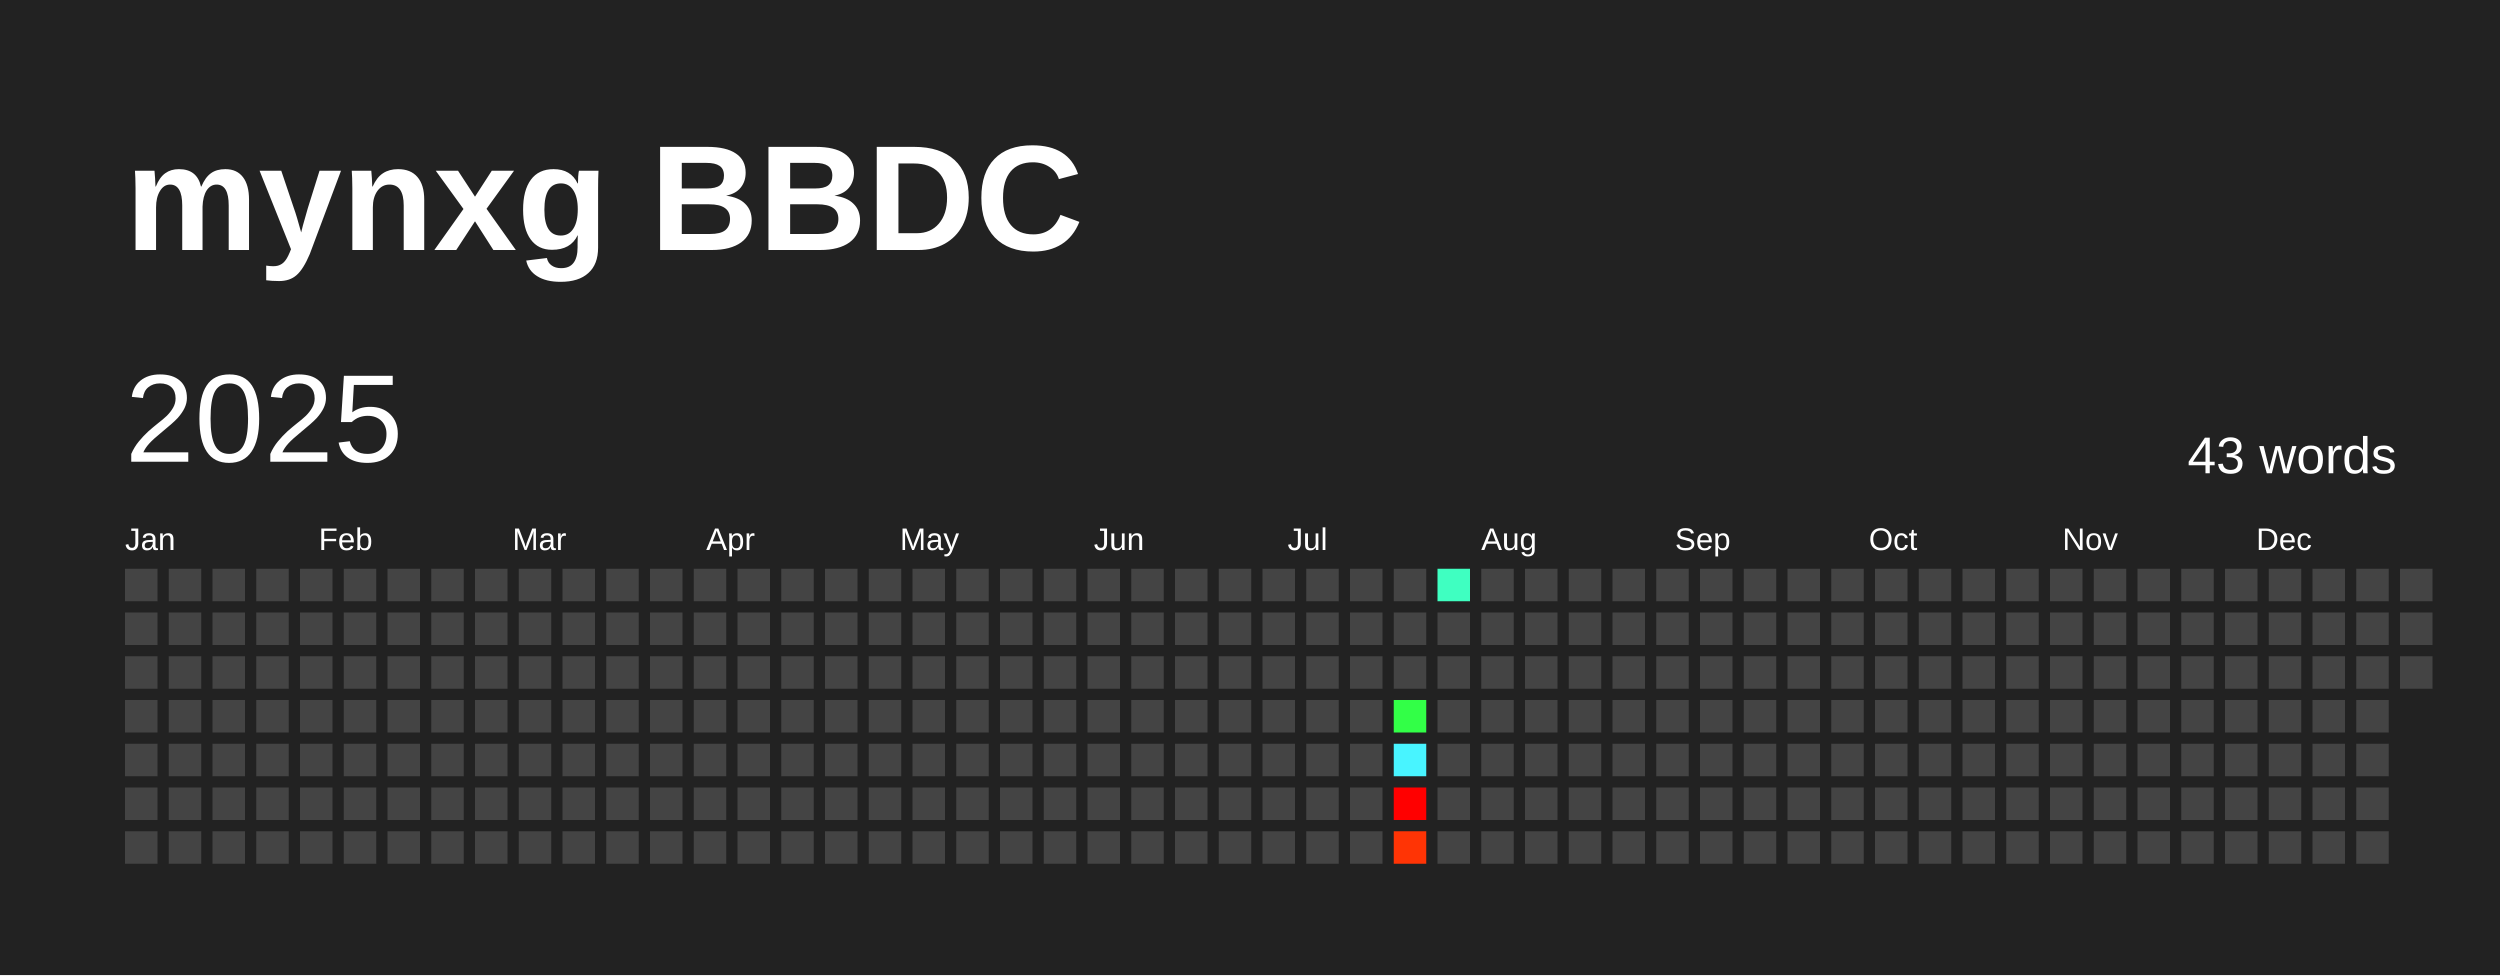
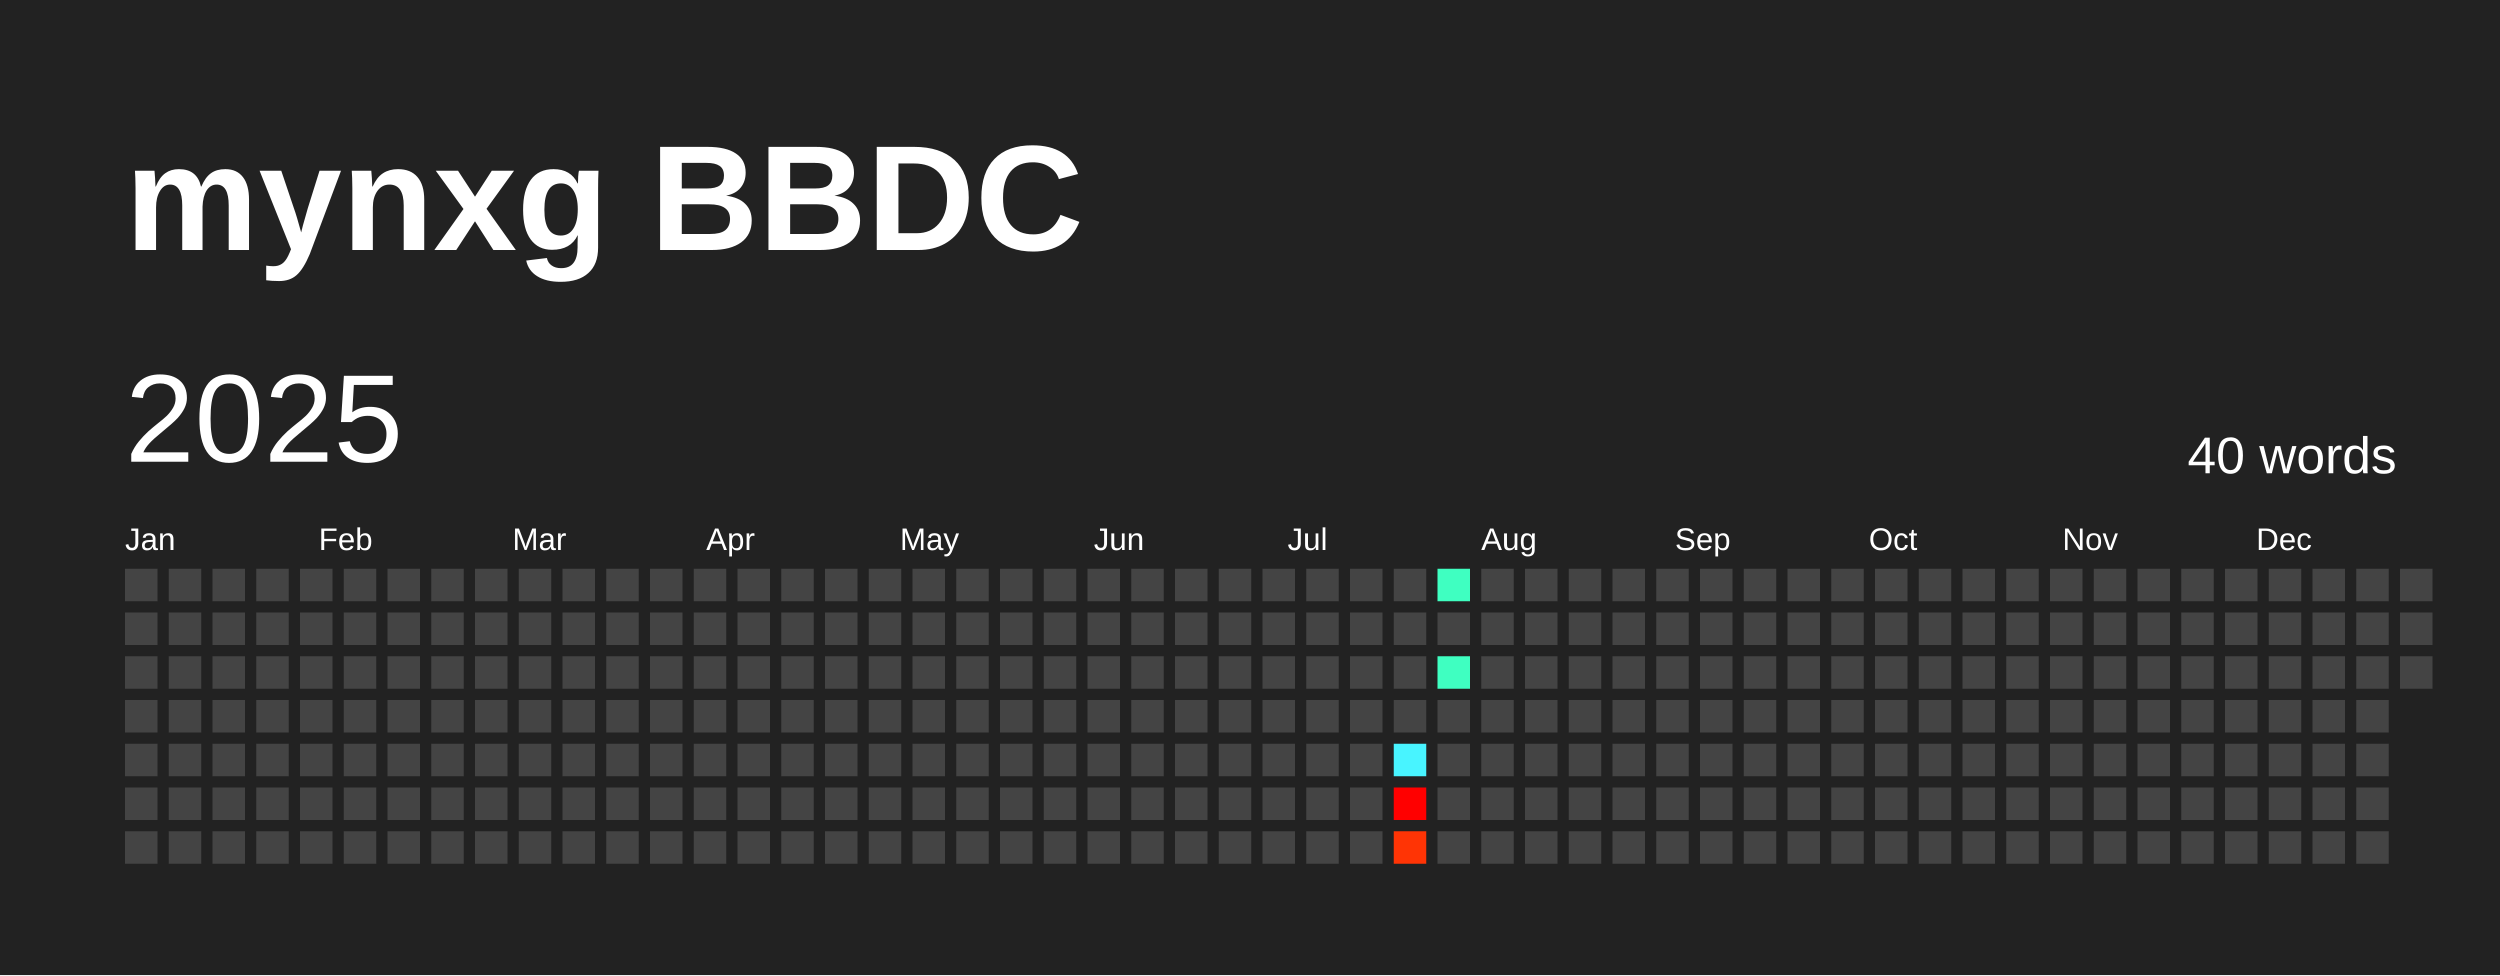
<svg xmlns="http://www.w3.org/2000/svg" baseProfile="full" height="78mm" version="1.1" viewBox="0,0,200,78" width="200mm">
  <defs />
  <rect fill="#222222" height="78" width="200" x="0" y="0" />
  <text fill="#FFFFFF" style="font-size:12px; font-family:Arial; font-weight:bold;" x="10" y="20">mynxg BBDC</text>
  <text dominant-baseline="hanging" fill="#FFFFFF" style="font-size:10.0px; font-family:Arial;" x="10" y="30">2025</text>
-   <text dominant-baseline="hanging" fill="#FFFFFF" style="font-size:4.125px; font-family:Arial;" x="175" y="35">43 words</text>
+   <text dominant-baseline="hanging" fill="#FFFFFF" style="font-size:4.125px; font-family:Arial;" x="175" y="35">40 words</text>
  <text fill="#FFFFFF" style="font-size:2.5px; font-family:Arial" x="10.0" y="44">Jan</text>
  <text fill="#FFFFFF" style="font-size:2.5px; font-family:Arial" x="25.5" y="44">Feb</text>
  <text fill="#FFFFFF" style="font-size:2.5px; font-family:Arial" x="41.0" y="44">Mar</text>
  <text fill="#FFFFFF" style="font-size:2.5px; font-family:Arial" x="56.5" y="44">Apr</text>
  <text fill="#FFFFFF" style="font-size:2.5px; font-family:Arial" x="72.0" y="44">May</text>
  <text fill="#FFFFFF" style="font-size:2.5px; font-family:Arial" x="87.5" y="44">Jun</text>
  <text fill="#FFFFFF" style="font-size:2.5px; font-family:Arial" x="103.0" y="44">Jul</text>
  <text fill="#FFFFFF" style="font-size:2.5px; font-family:Arial" x="118.5" y="44">Aug</text>
  <text fill="#FFFFFF" style="font-size:2.5px; font-family:Arial" x="134.0" y="44">Sep</text>
  <text fill="#FFFFFF" style="font-size:2.5px; font-family:Arial" x="149.5" y="44">Oct</text>
  <text fill="#FFFFFF" style="font-size:2.5px; font-family:Arial" x="165.0" y="44">Nov</text>
  <text fill="#FFFFFF" style="font-size:2.5px; font-family:Arial" x="180.5" y="44">Dec</text>
  <rect fill="#444444" height="2.6" width="2.6" x="10.0" y="45.5" />
  <rect fill="#444444" height="2.6" width="2.6" x="10.0" y="49.0" />
  <rect fill="#444444" height="2.6" width="2.6" x="10.0" y="52.5" />
  <rect fill="#444444" height="2.6" width="2.6" x="10.0" y="56.0" />
  <rect fill="#444444" height="2.6" width="2.6" x="10.0" y="59.5" />
  <rect fill="#444444" height="2.6" width="2.6" x="10.0" y="63.0" />
  <rect fill="#444444" height="2.6" width="2.6" x="10.0" y="66.5" />
  <rect fill="#444444" height="2.6" width="2.6" x="13.5" y="45.5" />
  <rect fill="#444444" height="2.6" width="2.6" x="13.5" y="49.0" />
  <rect fill="#444444" height="2.6" width="2.6" x="13.5" y="52.5" />
  <rect fill="#444444" height="2.6" width="2.6" x="13.5" y="56.0" />
  <rect fill="#444444" height="2.6" width="2.6" x="13.5" y="59.5" />
  <rect fill="#444444" height="2.6" width="2.6" x="13.5" y="63.0" />
  <rect fill="#444444" height="2.6" width="2.6" x="13.5" y="66.5" />
  <rect fill="#444444" height="2.6" width="2.6" x="17.0" y="45.5" />
  <rect fill="#444444" height="2.6" width="2.6" x="17.0" y="49.0" />
  <rect fill="#444444" height="2.6" width="2.6" x="17.0" y="52.5" />
  <rect fill="#444444" height="2.6" width="2.6" x="17.0" y="56.0" />
  <rect fill="#444444" height="2.6" width="2.6" x="17.0" y="59.5" />
  <rect fill="#444444" height="2.6" width="2.6" x="17.0" y="63.0" />
  <rect fill="#444444" height="2.6" width="2.6" x="17.0" y="66.5" />
  <rect fill="#444444" height="2.6" width="2.6" x="20.5" y="45.5" />
  <rect fill="#444444" height="2.6" width="2.6" x="20.5" y="49.0" />
  <rect fill="#444444" height="2.6" width="2.6" x="20.5" y="52.5" />
  <rect fill="#444444" height="2.6" width="2.6" x="20.5" y="56.0" />
  <rect fill="#444444" height="2.6" width="2.6" x="20.5" y="59.5" />
  <rect fill="#444444" height="2.6" width="2.6" x="20.5" y="63.0" />
  <rect fill="#444444" height="2.6" width="2.6" x="20.5" y="66.5" />
  <rect fill="#444444" height="2.6" width="2.6" x="24.0" y="45.5" />
  <rect fill="#444444" height="2.6" width="2.6" x="24.0" y="49.0" />
  <rect fill="#444444" height="2.6" width="2.6" x="24.0" y="52.5" />
  <rect fill="#444444" height="2.6" width="2.6" x="24.0" y="56.0" />
  <rect fill="#444444" height="2.6" width="2.6" x="24.0" y="59.5" />
  <rect fill="#444444" height="2.6" width="2.6" x="24.0" y="63.0" />
  <rect fill="#444444" height="2.6" width="2.6" x="24.0" y="66.5" />
  <rect fill="#444444" height="2.6" width="2.6" x="27.5" y="45.5" />
  <rect fill="#444444" height="2.6" width="2.6" x="27.5" y="49.0" />
  <rect fill="#444444" height="2.6" width="2.6" x="27.5" y="52.5" />
  <rect fill="#444444" height="2.6" width="2.6" x="27.5" y="56.0" />
  <rect fill="#444444" height="2.6" width="2.6" x="27.5" y="59.5" />
  <rect fill="#444444" height="2.6" width="2.6" x="27.5" y="63.0" />
  <rect fill="#444444" height="2.6" width="2.6" x="27.5" y="66.5" />
  <rect fill="#444444" height="2.6" width="2.6" x="31.0" y="45.5" />
  <rect fill="#444444" height="2.6" width="2.6" x="31.0" y="49.0" />
  <rect fill="#444444" height="2.6" width="2.6" x="31.0" y="52.5" />
  <rect fill="#444444" height="2.6" width="2.6" x="31.0" y="56.0" />
  <rect fill="#444444" height="2.6" width="2.6" x="31.0" y="59.5" />
  <rect fill="#444444" height="2.6" width="2.6" x="31.0" y="63.0" />
  <rect fill="#444444" height="2.6" width="2.6" x="31.0" y="66.5" />
  <rect fill="#444444" height="2.6" width="2.6" x="34.5" y="45.5" />
  <rect fill="#444444" height="2.6" width="2.6" x="34.5" y="49.0" />
  <rect fill="#444444" height="2.6" width="2.6" x="34.5" y="52.5" />
  <rect fill="#444444" height="2.6" width="2.6" x="34.5" y="56.0" />
  <rect fill="#444444" height="2.6" width="2.6" x="34.5" y="59.5" />
  <rect fill="#444444" height="2.6" width="2.6" x="34.5" y="63.0" />
  <rect fill="#444444" height="2.6" width="2.6" x="34.5" y="66.5" />
  <rect fill="#444444" height="2.6" width="2.6" x="38.0" y="45.5" />
  <rect fill="#444444" height="2.6" width="2.6" x="38.0" y="49.0" />
  <rect fill="#444444" height="2.6" width="2.6" x="38.0" y="52.5" />
  <rect fill="#444444" height="2.6" width="2.6" x="38.0" y="56.0" />
  <rect fill="#444444" height="2.6" width="2.6" x="38.0" y="59.5" />
  <rect fill="#444444" height="2.6" width="2.6" x="38.0" y="63.0" />
  <rect fill="#444444" height="2.6" width="2.6" x="38.0" y="66.5" />
  <rect fill="#444444" height="2.6" width="2.6" x="41.5" y="45.5" />
  <rect fill="#444444" height="2.6" width="2.6" x="41.5" y="49.0" />
  <rect fill="#444444" height="2.6" width="2.6" x="41.5" y="52.5" />
  <rect fill="#444444" height="2.6" width="2.6" x="41.5" y="56.0" />
  <rect fill="#444444" height="2.6" width="2.6" x="41.5" y="59.5" />
  <rect fill="#444444" height="2.6" width="2.6" x="41.5" y="63.0" />
  <rect fill="#444444" height="2.6" width="2.6" x="41.5" y="66.5" />
  <rect fill="#444444" height="2.6" width="2.6" x="45.0" y="45.5" />
  <rect fill="#444444" height="2.6" width="2.6" x="45.0" y="49.0" />
  <rect fill="#444444" height="2.6" width="2.6" x="45.0" y="52.5" />
  <rect fill="#444444" height="2.6" width="2.6" x="45.0" y="56.0" />
  <rect fill="#444444" height="2.6" width="2.6" x="45.0" y="59.5" />
  <rect fill="#444444" height="2.6" width="2.6" x="45.0" y="63.0" />
  <rect fill="#444444" height="2.6" width="2.6" x="45.0" y="66.5" />
  <rect fill="#444444" height="2.6" width="2.6" x="48.5" y="45.5" />
  <rect fill="#444444" height="2.6" width="2.6" x="48.5" y="49.0" />
  <rect fill="#444444" height="2.6" width="2.6" x="48.5" y="52.5" />
  <rect fill="#444444" height="2.6" width="2.6" x="48.5" y="56.0" />
  <rect fill="#444444" height="2.6" width="2.6" x="48.5" y="59.5" />
  <rect fill="#444444" height="2.6" width="2.6" x="48.5" y="63.0" />
  <rect fill="#444444" height="2.6" width="2.6" x="48.5" y="66.5" />
  <rect fill="#444444" height="2.6" width="2.6" x="52.0" y="45.5" />
  <rect fill="#444444" height="2.6" width="2.6" x="52.0" y="49.0" />
  <rect fill="#444444" height="2.6" width="2.6" x="52.0" y="52.5" />
  <rect fill="#444444" height="2.6" width="2.6" x="52.0" y="56.0" />
  <rect fill="#444444" height="2.6" width="2.6" x="52.0" y="59.5" />
  <rect fill="#444444" height="2.6" width="2.6" x="52.0" y="63.0" />
  <rect fill="#444444" height="2.6" width="2.6" x="52.0" y="66.5" />
  <rect fill="#444444" height="2.6" width="2.6" x="55.5" y="45.5" />
  <rect fill="#444444" height="2.6" width="2.6" x="55.5" y="49.0" />
  <rect fill="#444444" height="2.6" width="2.6" x="55.5" y="52.5" />
  <rect fill="#444444" height="2.6" width="2.6" x="55.5" y="56.0" />
  <rect fill="#444444" height="2.6" width="2.6" x="55.5" y="59.5" />
  <rect fill="#444444" height="2.6" width="2.6" x="55.5" y="63.0" />
  <rect fill="#444444" height="2.6" width="2.6" x="55.5" y="66.5" />
  <rect fill="#444444" height="2.6" width="2.6" x="59.0" y="45.5" />
  <rect fill="#444444" height="2.6" width="2.6" x="59.0" y="49.0" />
  <rect fill="#444444" height="2.6" width="2.6" x="59.0" y="52.5" />
  <rect fill="#444444" height="2.6" width="2.6" x="59.0" y="56.0" />
  <rect fill="#444444" height="2.6" width="2.6" x="59.0" y="59.5" />
  <rect fill="#444444" height="2.6" width="2.6" x="59.0" y="63.0" />
  <rect fill="#444444" height="2.6" width="2.6" x="59.0" y="66.5" />
  <rect fill="#444444" height="2.6" width="2.6" x="62.5" y="45.5" />
  <rect fill="#444444" height="2.6" width="2.6" x="62.5" y="49.0" />
  <rect fill="#444444" height="2.6" width="2.6" x="62.5" y="52.5" />
  <rect fill="#444444" height="2.6" width="2.6" x="62.5" y="56.0" />
  <rect fill="#444444" height="2.6" width="2.6" x="62.5" y="59.5" />
  <rect fill="#444444" height="2.6" width="2.6" x="62.5" y="63.0" />
  <rect fill="#444444" height="2.6" width="2.6" x="62.5" y="66.5" />
  <rect fill="#444444" height="2.6" width="2.6" x="66.0" y="45.5" />
  <rect fill="#444444" height="2.6" width="2.6" x="66.0" y="49.0" />
  <rect fill="#444444" height="2.6" width="2.6" x="66.0" y="52.5" />
  <rect fill="#444444" height="2.6" width="2.6" x="66.0" y="56.0" />
  <rect fill="#444444" height="2.6" width="2.6" x="66.0" y="59.5" />
  <rect fill="#444444" height="2.6" width="2.6" x="66.0" y="63.0" />
  <rect fill="#444444" height="2.6" width="2.6" x="66.0" y="66.5" />
  <rect fill="#444444" height="2.6" width="2.6" x="69.5" y="45.5" />
  <rect fill="#444444" height="2.6" width="2.6" x="69.5" y="49.0" />
  <rect fill="#444444" height="2.6" width="2.6" x="69.5" y="52.5" />
  <rect fill="#444444" height="2.6" width="2.6" x="69.5" y="56.0" />
  <rect fill="#444444" height="2.6" width="2.6" x="69.5" y="59.5" />
  <rect fill="#444444" height="2.6" width="2.6" x="69.5" y="63.0" />
  <rect fill="#444444" height="2.6" width="2.6" x="69.5" y="66.5" />
  <rect fill="#444444" height="2.6" width="2.6" x="73.0" y="45.5" />
  <rect fill="#444444" height="2.6" width="2.6" x="73.0" y="49.0" />
  <rect fill="#444444" height="2.6" width="2.6" x="73.0" y="52.5" />
  <rect fill="#444444" height="2.6" width="2.6" x="73.0" y="56.0" />
  <rect fill="#444444" height="2.6" width="2.6" x="73.0" y="59.5" />
  <rect fill="#444444" height="2.6" width="2.6" x="73.0" y="63.0" />
  <rect fill="#444444" height="2.6" width="2.6" x="73.0" y="66.5" />
  <rect fill="#444444" height="2.6" width="2.6" x="76.5" y="45.5" />
  <rect fill="#444444" height="2.6" width="2.6" x="76.5" y="49.0" />
  <rect fill="#444444" height="2.6" width="2.6" x="76.5" y="52.5" />
  <rect fill="#444444" height="2.6" width="2.6" x="76.5" y="56.0" />
  <rect fill="#444444" height="2.6" width="2.6" x="76.5" y="59.5" />
  <rect fill="#444444" height="2.6" width="2.6" x="76.5" y="63.0" />
  <rect fill="#444444" height="2.6" width="2.6" x="76.5" y="66.5" />
  <rect fill="#444444" height="2.6" width="2.6" x="80.0" y="45.5" />
  <rect fill="#444444" height="2.6" width="2.6" x="80.0" y="49.0" />
  <rect fill="#444444" height="2.6" width="2.6" x="80.0" y="52.5" />
  <rect fill="#444444" height="2.6" width="2.6" x="80.0" y="56.0" />
  <rect fill="#444444" height="2.6" width="2.6" x="80.0" y="59.5" />
  <rect fill="#444444" height="2.6" width="2.6" x="80.0" y="63.0" />
  <rect fill="#444444" height="2.6" width="2.6" x="80.0" y="66.5" />
  <rect fill="#444444" height="2.6" width="2.6" x="83.5" y="45.5" />
  <rect fill="#444444" height="2.6" width="2.6" x="83.5" y="49.0" />
  <rect fill="#444444" height="2.6" width="2.6" x="83.5" y="52.5" />
  <rect fill="#444444" height="2.6" width="2.6" x="83.5" y="56.0" />
  <rect fill="#444444" height="2.6" width="2.6" x="83.5" y="59.5" />
  <rect fill="#444444" height="2.6" width="2.6" x="83.5" y="63.0" />
  <rect fill="#444444" height="2.6" width="2.6" x="83.5" y="66.5" />
  <rect fill="#444444" height="2.6" width="2.6" x="87.0" y="45.5" />
  <rect fill="#444444" height="2.6" width="2.6" x="87.0" y="49.0" />
  <rect fill="#444444" height="2.6" width="2.6" x="87.0" y="52.5" />
  <rect fill="#444444" height="2.6" width="2.6" x="87.0" y="56.0" />
  <rect fill="#444444" height="2.6" width="2.6" x="87.0" y="59.5" />
  <rect fill="#444444" height="2.6" width="2.6" x="87.0" y="63.0" />
  <rect fill="#444444" height="2.6" width="2.6" x="87.0" y="66.5" />
  <rect fill="#444444" height="2.6" width="2.6" x="90.5" y="45.5" />
  <rect fill="#444444" height="2.6" width="2.6" x="90.5" y="49.0" />
  <rect fill="#444444" height="2.6" width="2.6" x="90.5" y="52.5" />
  <rect fill="#444444" height="2.6" width="2.6" x="90.5" y="56.0" />
  <rect fill="#444444" height="2.6" width="2.6" x="90.5" y="59.5" />
  <rect fill="#444444" height="2.6" width="2.6" x="90.5" y="63.0" />
  <rect fill="#444444" height="2.6" width="2.6" x="90.5" y="66.5" />
  <rect fill="#444444" height="2.6" width="2.6" x="94.0" y="45.5" />
  <rect fill="#444444" height="2.6" width="2.6" x="94.0" y="49.0" />
  <rect fill="#444444" height="2.6" width="2.6" x="94.0" y="52.5" />
  <rect fill="#444444" height="2.6" width="2.6" x="94.0" y="56.0" />
  <rect fill="#444444" height="2.6" width="2.6" x="94.0" y="59.5" />
  <rect fill="#444444" height="2.6" width="2.6" x="94.0" y="63.0" />
  <rect fill="#444444" height="2.6" width="2.6" x="94.0" y="66.5" />
  <rect fill="#444444" height="2.6" width="2.6" x="97.5" y="45.5" />
  <rect fill="#444444" height="2.6" width="2.6" x="97.5" y="49.0" />
  <rect fill="#444444" height="2.6" width="2.6" x="97.5" y="52.5" />
  <rect fill="#444444" height="2.6" width="2.6" x="97.5" y="56.0" />
  <rect fill="#444444" height="2.6" width="2.6" x="97.5" y="59.5" />
  <rect fill="#444444" height="2.6" width="2.6" x="97.5" y="63.0" />
  <rect fill="#444444" height="2.6" width="2.6" x="97.5" y="66.5" />
  <rect fill="#444444" height="2.6" width="2.6" x="101.0" y="45.5" />
  <rect fill="#444444" height="2.6" width="2.6" x="101.0" y="49.0" />
  <rect fill="#444444" height="2.6" width="2.6" x="101.0" y="52.5" />
  <rect fill="#444444" height="2.6" width="2.6" x="101.0" y="56.0" />
  <rect fill="#444444" height="2.6" width="2.6" x="101.0" y="59.5" />
  <rect fill="#444444" height="2.6" width="2.6" x="101.0" y="63.0" />
  <rect fill="#444444" height="2.6" width="2.6" x="101.0" y="66.5" />
  <rect fill="#444444" height="2.6" width="2.6" x="104.5" y="45.5" />
  <rect fill="#444444" height="2.6" width="2.6" x="104.5" y="49.0" />
  <rect fill="#444444" height="2.6" width="2.6" x="104.5" y="52.5" />
  <rect fill="#444444" height="2.6" width="2.6" x="104.5" y="56.0" />
  <rect fill="#444444" height="2.6" width="2.6" x="104.5" y="59.5" />
  <rect fill="#444444" height="2.6" width="2.6" x="104.5" y="63.0" />
  <rect fill="#444444" height="2.6" width="2.6" x="104.5" y="66.5" />
  <rect fill="#444444" height="2.6" width="2.6" x="108.0" y="45.5" />
  <rect fill="#444444" height="2.6" width="2.6" x="108.0" y="49.0" />
  <rect fill="#444444" height="2.6" width="2.6" x="108.0" y="52.5" />
  <rect fill="#444444" height="2.6" width="2.6" x="108.0" y="56.0" />
  <rect fill="#444444" height="2.6" width="2.6" x="108.0" y="59.5" />
  <rect fill="#444444" height="2.6" width="2.6" x="108.0" y="63.0" />
  <rect fill="#444444" height="2.6" width="2.6" x="108.0" y="66.5" />
  <rect fill="#444444" height="2.6" width="2.6" x="111.5" y="45.5" />
  <rect fill="#444444" height="2.6" width="2.6" x="111.5" y="49.0" />
  <rect fill="#444444" height="2.6" width="2.6" x="111.5" y="52.5" />
-   <rect fill="#32ff47" height="2.6" width="2.6" x="111.5" y="56.0" />
+   <rect fill="#444444" height="2.6" width="2.6" x="111.5" y="56.0" />
  <rect fill="#48f4ff" height="2.6" width="2.6" x="111.5" y="59.5" />
  <rect fill="red" height="2.6" width="2.6" x="111.5" y="63.0" />
  <rect fill="#ff3405" height="2.6" width="2.6" x="111.5" y="66.5" />
  <rect fill="#3fffc1" height="2.6" width="2.6" x="115.0" y="45.5" />
  <rect fill="#444444" height="2.6" width="2.6" x="115.0" y="49.0" />
-   <rect fill="#444444" height="2.6" width="2.6" x="115.0" y="52.5" />
+   <rect fill="#3fffc1" height="2.6" width="2.6" x="115.0" y="52.5" />
  <rect fill="#444444" height="2.6" width="2.6" x="115.0" y="56.0" />
  <rect fill="#444444" height="2.6" width="2.6" x="115.0" y="59.5" />
  <rect fill="#444444" height="2.6" width="2.6" x="115.0" y="63.0" />
  <rect fill="#444444" height="2.6" width="2.6" x="115.0" y="66.5" />
  <rect fill="#444444" height="2.6" width="2.6" x="118.5" y="45.5" />
  <rect fill="#444444" height="2.6" width="2.6" x="118.5" y="49.0" />
  <rect fill="#444444" height="2.6" width="2.6" x="118.5" y="52.5" />
  <rect fill="#444444" height="2.6" width="2.6" x="118.5" y="56.0" />
  <rect fill="#444444" height="2.6" width="2.6" x="118.5" y="59.5" />
  <rect fill="#444444" height="2.6" width="2.6" x="118.5" y="63.0" />
  <rect fill="#444444" height="2.6" width="2.6" x="118.5" y="66.5" />
  <rect fill="#444444" height="2.6" width="2.6" x="122.0" y="45.5" />
  <rect fill="#444444" height="2.6" width="2.6" x="122.0" y="49.0" />
  <rect fill="#444444" height="2.6" width="2.6" x="122.0" y="52.5" />
  <rect fill="#444444" height="2.6" width="2.6" x="122.0" y="56.0" />
  <rect fill="#444444" height="2.6" width="2.6" x="122.0" y="59.5" />
  <rect fill="#444444" height="2.6" width="2.6" x="122.0" y="63.0" />
  <rect fill="#444444" height="2.6" width="2.6" x="122.0" y="66.5" />
  <rect fill="#444444" height="2.6" width="2.6" x="125.5" y="45.5" />
  <rect fill="#444444" height="2.6" width="2.6" x="125.5" y="49.0" />
  <rect fill="#444444" height="2.6" width="2.6" x="125.5" y="52.5" />
  <rect fill="#444444" height="2.6" width="2.6" x="125.5" y="56.0" />
  <rect fill="#444444" height="2.6" width="2.6" x="125.5" y="59.5" />
  <rect fill="#444444" height="2.6" width="2.6" x="125.5" y="63.0" />
  <rect fill="#444444" height="2.6" width="2.6" x="125.5" y="66.5" />
  <rect fill="#444444" height="2.6" width="2.6" x="129.0" y="45.5" />
  <rect fill="#444444" height="2.6" width="2.6" x="129.0" y="49.0" />
  <rect fill="#444444" height="2.6" width="2.6" x="129.0" y="52.5" />
  <rect fill="#444444" height="2.6" width="2.6" x="129.0" y="56.0" />
  <rect fill="#444444" height="2.6" width="2.6" x="129.0" y="59.5" />
  <rect fill="#444444" height="2.6" width="2.6" x="129.0" y="63.0" />
  <rect fill="#444444" height="2.6" width="2.6" x="129.0" y="66.5" />
  <rect fill="#444444" height="2.6" width="2.6" x="132.5" y="45.5" />
  <rect fill="#444444" height="2.6" width="2.6" x="132.5" y="49.0" />
  <rect fill="#444444" height="2.6" width="2.6" x="132.5" y="52.5" />
  <rect fill="#444444" height="2.6" width="2.6" x="132.5" y="56.0" />
  <rect fill="#444444" height="2.6" width="2.6" x="132.5" y="59.5" />
  <rect fill="#444444" height="2.6" width="2.6" x="132.5" y="63.0" />
  <rect fill="#444444" height="2.6" width="2.6" x="132.5" y="66.5" />
  <rect fill="#444444" height="2.6" width="2.6" x="136.0" y="45.5" />
  <rect fill="#444444" height="2.6" width="2.6" x="136.0" y="49.0" />
  <rect fill="#444444" height="2.6" width="2.6" x="136.0" y="52.5" />
  <rect fill="#444444" height="2.6" width="2.6" x="136.0" y="56.0" />
  <rect fill="#444444" height="2.6" width="2.6" x="136.0" y="59.5" />
  <rect fill="#444444" height="2.6" width="2.6" x="136.0" y="63.0" />
  <rect fill="#444444" height="2.6" width="2.6" x="136.0" y="66.5" />
  <rect fill="#444444" height="2.6" width="2.6" x="139.5" y="45.5" />
  <rect fill="#444444" height="2.6" width="2.6" x="139.5" y="49.0" />
  <rect fill="#444444" height="2.6" width="2.6" x="139.5" y="52.5" />
  <rect fill="#444444" height="2.6" width="2.6" x="139.5" y="56.0" />
  <rect fill="#444444" height="2.6" width="2.6" x="139.5" y="59.5" />
  <rect fill="#444444" height="2.6" width="2.6" x="139.5" y="63.0" />
  <rect fill="#444444" height="2.6" width="2.6" x="139.5" y="66.5" />
  <rect fill="#444444" height="2.6" width="2.6" x="143.0" y="45.5" />
  <rect fill="#444444" height="2.6" width="2.6" x="143.0" y="49.0" />
  <rect fill="#444444" height="2.6" width="2.6" x="143.0" y="52.5" />
  <rect fill="#444444" height="2.6" width="2.6" x="143.0" y="56.0" />
  <rect fill="#444444" height="2.6" width="2.6" x="143.0" y="59.5" />
  <rect fill="#444444" height="2.6" width="2.6" x="143.0" y="63.0" />
  <rect fill="#444444" height="2.6" width="2.6" x="143.0" y="66.5" />
  <rect fill="#444444" height="2.6" width="2.6" x="146.5" y="45.5" />
  <rect fill="#444444" height="2.6" width="2.6" x="146.5" y="49.0" />
  <rect fill="#444444" height="2.6" width="2.6" x="146.5" y="52.5" />
  <rect fill="#444444" height="2.6" width="2.6" x="146.5" y="56.0" />
  <rect fill="#444444" height="2.6" width="2.6" x="146.5" y="59.5" />
  <rect fill="#444444" height="2.6" width="2.6" x="146.5" y="63.0" />
  <rect fill="#444444" height="2.6" width="2.6" x="146.5" y="66.5" />
  <rect fill="#444444" height="2.6" width="2.6" x="150.0" y="45.5" />
  <rect fill="#444444" height="2.6" width="2.6" x="150.0" y="49.0" />
  <rect fill="#444444" height="2.6" width="2.6" x="150.0" y="52.5" />
  <rect fill="#444444" height="2.6" width="2.6" x="150.0" y="56.0" />
  <rect fill="#444444" height="2.6" width="2.6" x="150.0" y="59.5" />
  <rect fill="#444444" height="2.6" width="2.6" x="150.0" y="63.0" />
  <rect fill="#444444" height="2.6" width="2.6" x="150.0" y="66.5" />
  <rect fill="#444444" height="2.6" width="2.6" x="153.5" y="45.5" />
  <rect fill="#444444" height="2.6" width="2.6" x="153.5" y="49.0" />
  <rect fill="#444444" height="2.6" width="2.6" x="153.5" y="52.5" />
  <rect fill="#444444" height="2.6" width="2.6" x="153.5" y="56.0" />
  <rect fill="#444444" height="2.6" width="2.6" x="153.5" y="59.5" />
  <rect fill="#444444" height="2.6" width="2.6" x="153.5" y="63.0" />
  <rect fill="#444444" height="2.6" width="2.6" x="153.5" y="66.5" />
  <rect fill="#444444" height="2.6" width="2.6" x="157.0" y="45.5" />
  <rect fill="#444444" height="2.6" width="2.6" x="157.0" y="49.0" />
  <rect fill="#444444" height="2.6" width="2.6" x="157.0" y="52.5" />
  <rect fill="#444444" height="2.6" width="2.6" x="157.0" y="56.0" />
  <rect fill="#444444" height="2.6" width="2.6" x="157.0" y="59.5" />
  <rect fill="#444444" height="2.6" width="2.6" x="157.0" y="63.0" />
  <rect fill="#444444" height="2.6" width="2.6" x="157.0" y="66.5" />
  <rect fill="#444444" height="2.6" width="2.6" x="160.5" y="45.5" />
  <rect fill="#444444" height="2.6" width="2.6" x="160.5" y="49.0" />
  <rect fill="#444444" height="2.6" width="2.6" x="160.5" y="52.5" />
  <rect fill="#444444" height="2.6" width="2.6" x="160.5" y="56.0" />
  <rect fill="#444444" height="2.6" width="2.6" x="160.5" y="59.5" />
  <rect fill="#444444" height="2.6" width="2.6" x="160.5" y="63.0" />
  <rect fill="#444444" height="2.6" width="2.6" x="160.5" y="66.5" />
  <rect fill="#444444" height="2.6" width="2.6" x="164.0" y="45.5" />
  <rect fill="#444444" height="2.6" width="2.6" x="164.0" y="49.0" />
  <rect fill="#444444" height="2.6" width="2.6" x="164.0" y="52.5" />
  <rect fill="#444444" height="2.6" width="2.6" x="164.0" y="56.0" />
  <rect fill="#444444" height="2.6" width="2.6" x="164.0" y="59.5" />
  <rect fill="#444444" height="2.6" width="2.6" x="164.0" y="63.0" />
  <rect fill="#444444" height="2.6" width="2.6" x="164.0" y="66.5" />
  <rect fill="#444444" height="2.6" width="2.6" x="167.5" y="45.5" />
  <rect fill="#444444" height="2.6" width="2.6" x="167.5" y="49.0" />
  <rect fill="#444444" height="2.6" width="2.6" x="167.5" y="52.5" />
  <rect fill="#444444" height="2.6" width="2.6" x="167.5" y="56.0" />
  <rect fill="#444444" height="2.6" width="2.6" x="167.5" y="59.5" />
  <rect fill="#444444" height="2.6" width="2.6" x="167.5" y="63.0" />
  <rect fill="#444444" height="2.6" width="2.6" x="167.5" y="66.5" />
  <rect fill="#444444" height="2.6" width="2.6" x="171.0" y="45.5" />
  <rect fill="#444444" height="2.6" width="2.6" x="171.0" y="49.0" />
  <rect fill="#444444" height="2.6" width="2.6" x="171.0" y="52.5" />
  <rect fill="#444444" height="2.6" width="2.6" x="171.0" y="56.0" />
  <rect fill="#444444" height="2.6" width="2.6" x="171.0" y="59.5" />
  <rect fill="#444444" height="2.6" width="2.6" x="171.0" y="63.0" />
  <rect fill="#444444" height="2.6" width="2.6" x="171.0" y="66.5" />
  <rect fill="#444444" height="2.6" width="2.6" x="174.5" y="45.5" />
  <rect fill="#444444" height="2.6" width="2.6" x="174.5" y="49.0" />
  <rect fill="#444444" height="2.6" width="2.6" x="174.5" y="52.5" />
  <rect fill="#444444" height="2.6" width="2.6" x="174.5" y="56.0" />
  <rect fill="#444444" height="2.6" width="2.6" x="174.5" y="59.5" />
  <rect fill="#444444" height="2.6" width="2.6" x="174.5" y="63.0" />
  <rect fill="#444444" height="2.6" width="2.6" x="174.5" y="66.5" />
  <rect fill="#444444" height="2.6" width="2.6" x="178.0" y="45.5" />
  <rect fill="#444444" height="2.6" width="2.6" x="178.0" y="49.0" />
  <rect fill="#444444" height="2.6" width="2.6" x="178.0" y="52.5" />
  <rect fill="#444444" height="2.6" width="2.6" x="178.0" y="56.0" />
  <rect fill="#444444" height="2.6" width="2.6" x="178.0" y="59.5" />
  <rect fill="#444444" height="2.6" width="2.6" x="178.0" y="63.0" />
  <rect fill="#444444" height="2.6" width="2.6" x="178.0" y="66.5" />
  <rect fill="#444444" height="2.6" width="2.6" x="181.5" y="45.5" />
  <rect fill="#444444" height="2.6" width="2.6" x="181.5" y="49.0" />
  <rect fill="#444444" height="2.6" width="2.6" x="181.5" y="52.5" />
  <rect fill="#444444" height="2.6" width="2.6" x="181.5" y="56.0" />
  <rect fill="#444444" height="2.6" width="2.6" x="181.5" y="59.5" />
  <rect fill="#444444" height="2.6" width="2.6" x="181.5" y="63.0" />
  <rect fill="#444444" height="2.6" width="2.6" x="181.5" y="66.5" />
  <rect fill="#444444" height="2.6" width="2.6" x="185.0" y="45.5" />
  <rect fill="#444444" height="2.6" width="2.6" x="185.0" y="49.0" />
  <rect fill="#444444" height="2.6" width="2.6" x="185.0" y="52.5" />
  <rect fill="#444444" height="2.6" width="2.6" x="185.0" y="56.0" />
  <rect fill="#444444" height="2.6" width="2.6" x="185.0" y="59.5" />
  <rect fill="#444444" height="2.6" width="2.6" x="185.0" y="63.0" />
  <rect fill="#444444" height="2.6" width="2.6" x="185.0" y="66.5" />
  <rect fill="#444444" height="2.6" width="2.6" x="188.5" y="45.5" />
  <rect fill="#444444" height="2.6" width="2.6" x="188.5" y="49.0" />
  <rect fill="#444444" height="2.6" width="2.6" x="188.5" y="52.5" />
  <rect fill="#444444" height="2.6" width="2.6" x="188.5" y="56.0" />
  <rect fill="#444444" height="2.6" width="2.6" x="188.5" y="59.5" />
  <rect fill="#444444" height="2.6" width="2.6" x="188.5" y="63.0" />
  <rect fill="#444444" height="2.6" width="2.6" x="188.5" y="66.5" />
  <rect fill="#444444" height="2.6" width="2.6" x="192.0" y="45.5" />
  <rect fill="#444444" height="2.6" width="2.6" x="192.0" y="49.0" />
  <rect fill="#444444" height="2.6" width="2.6" x="192.0" y="52.5" />
</svg>
